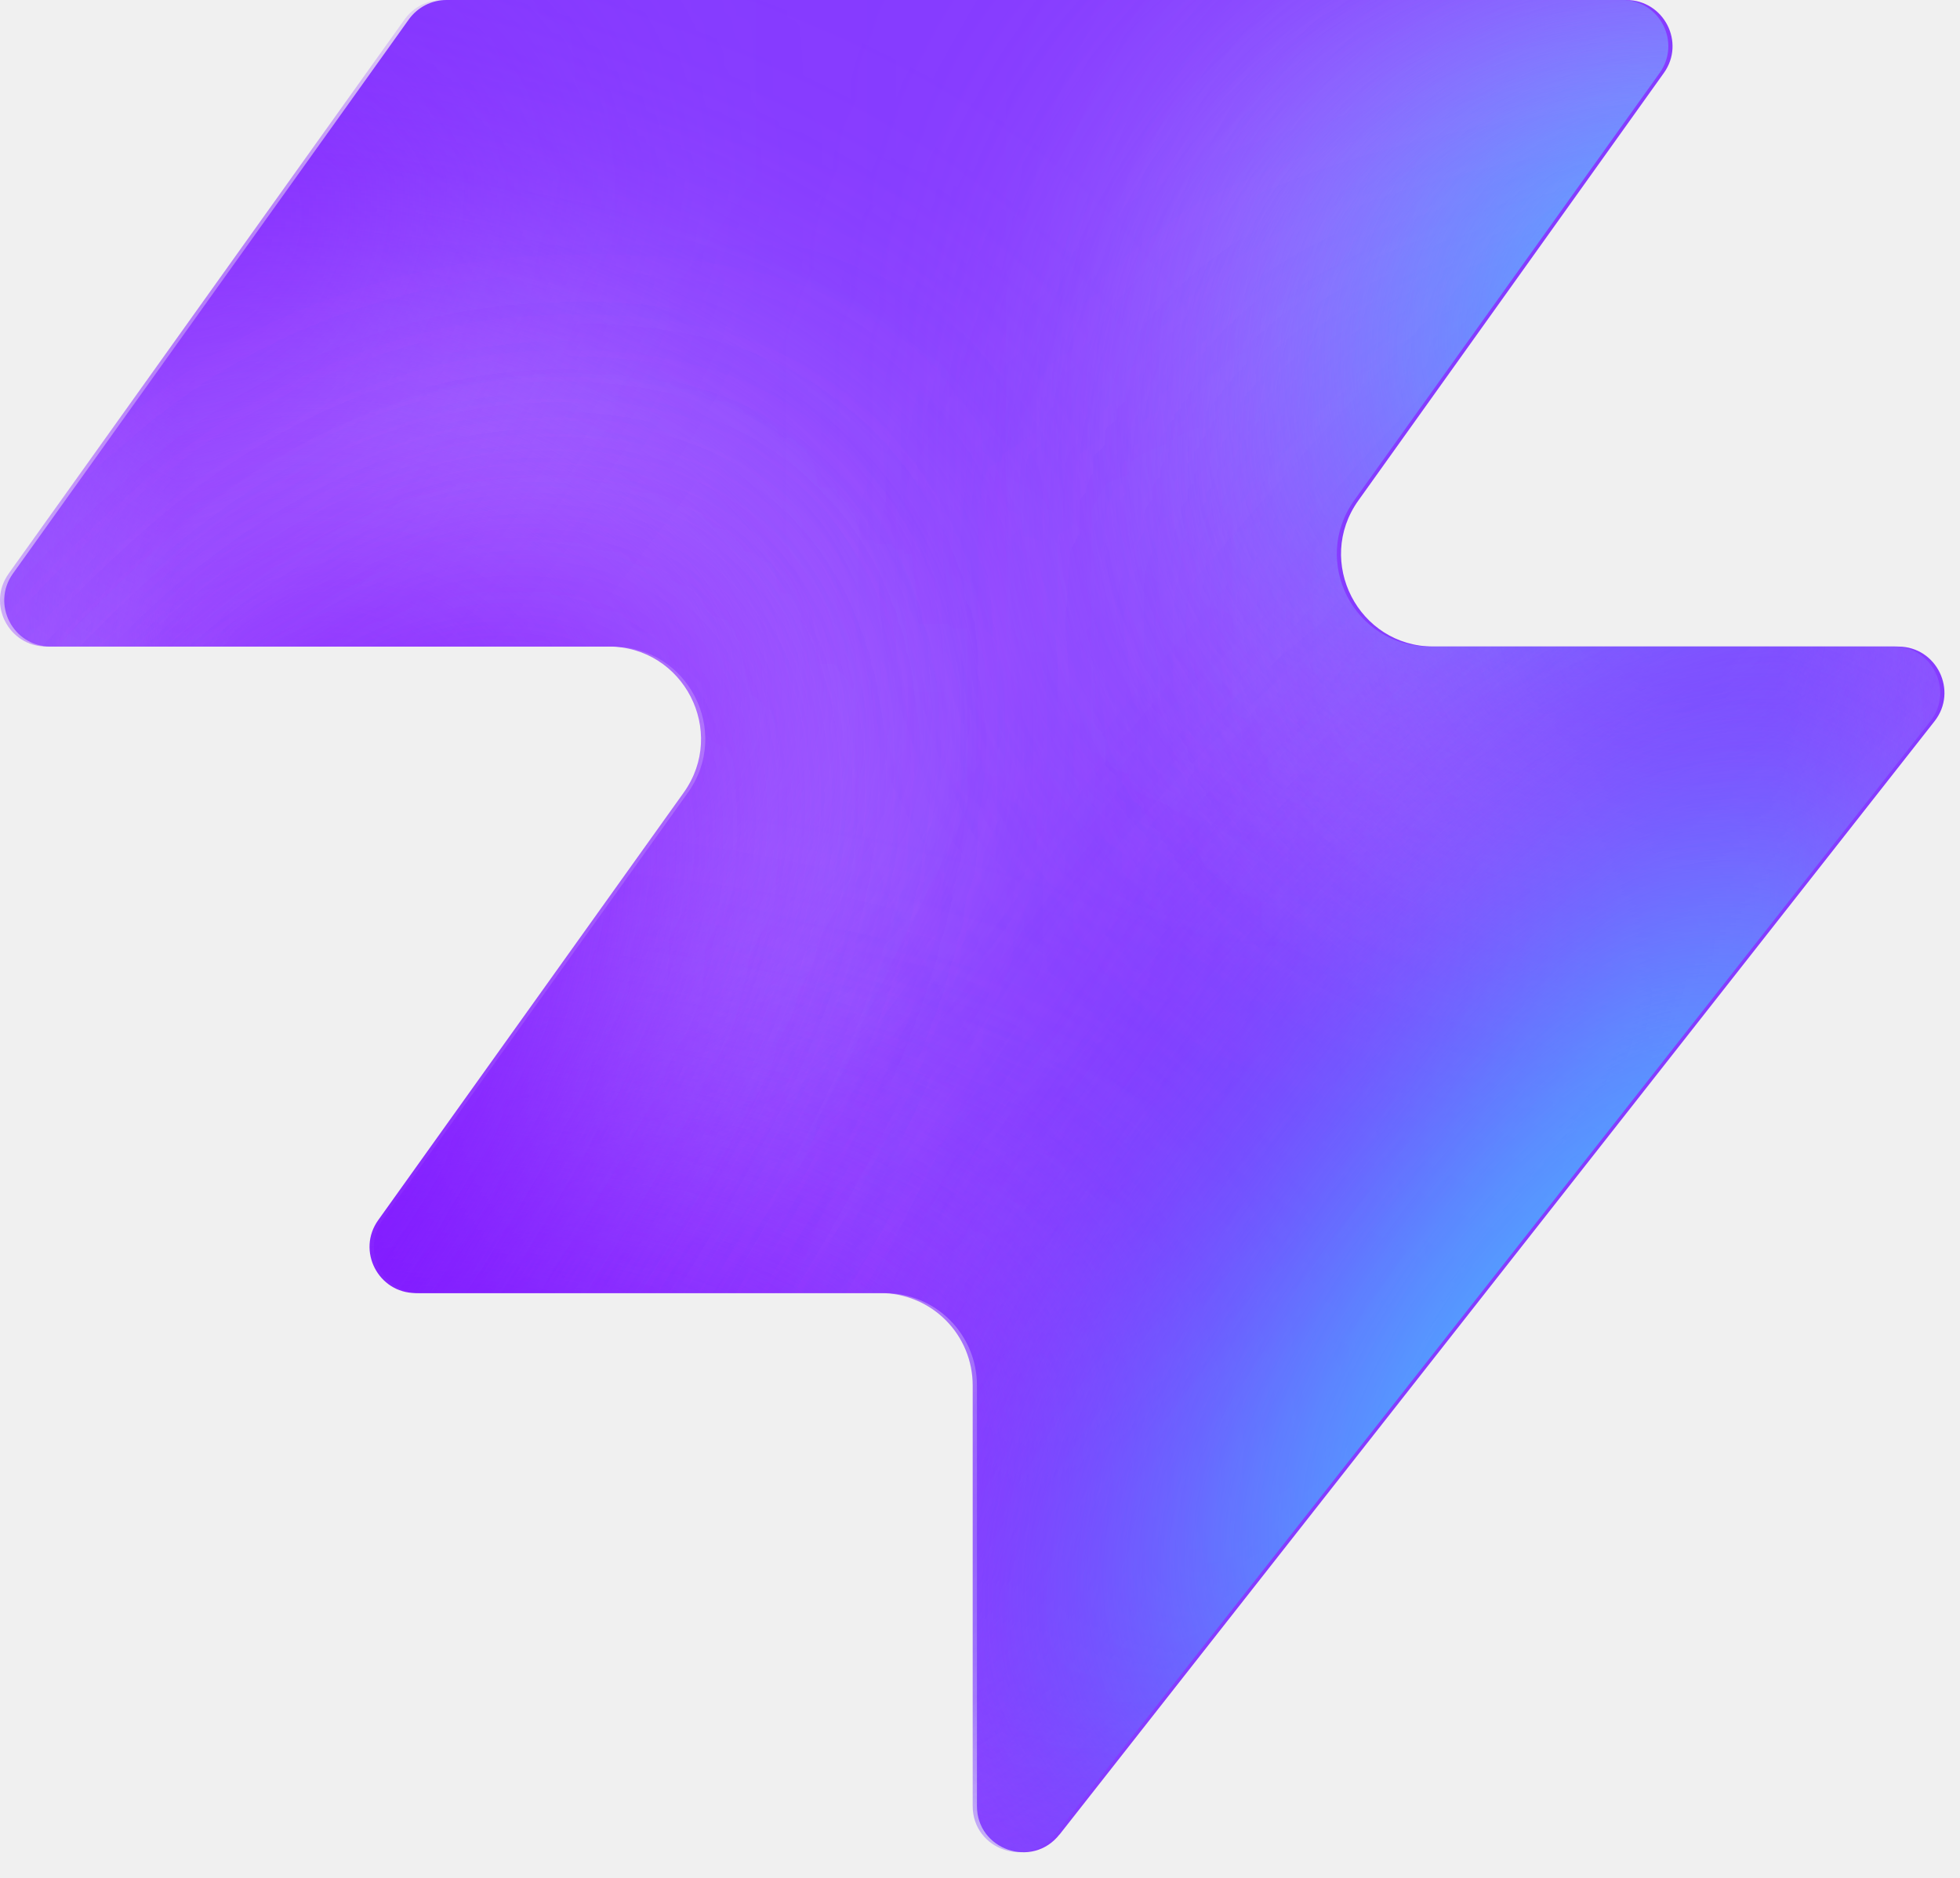
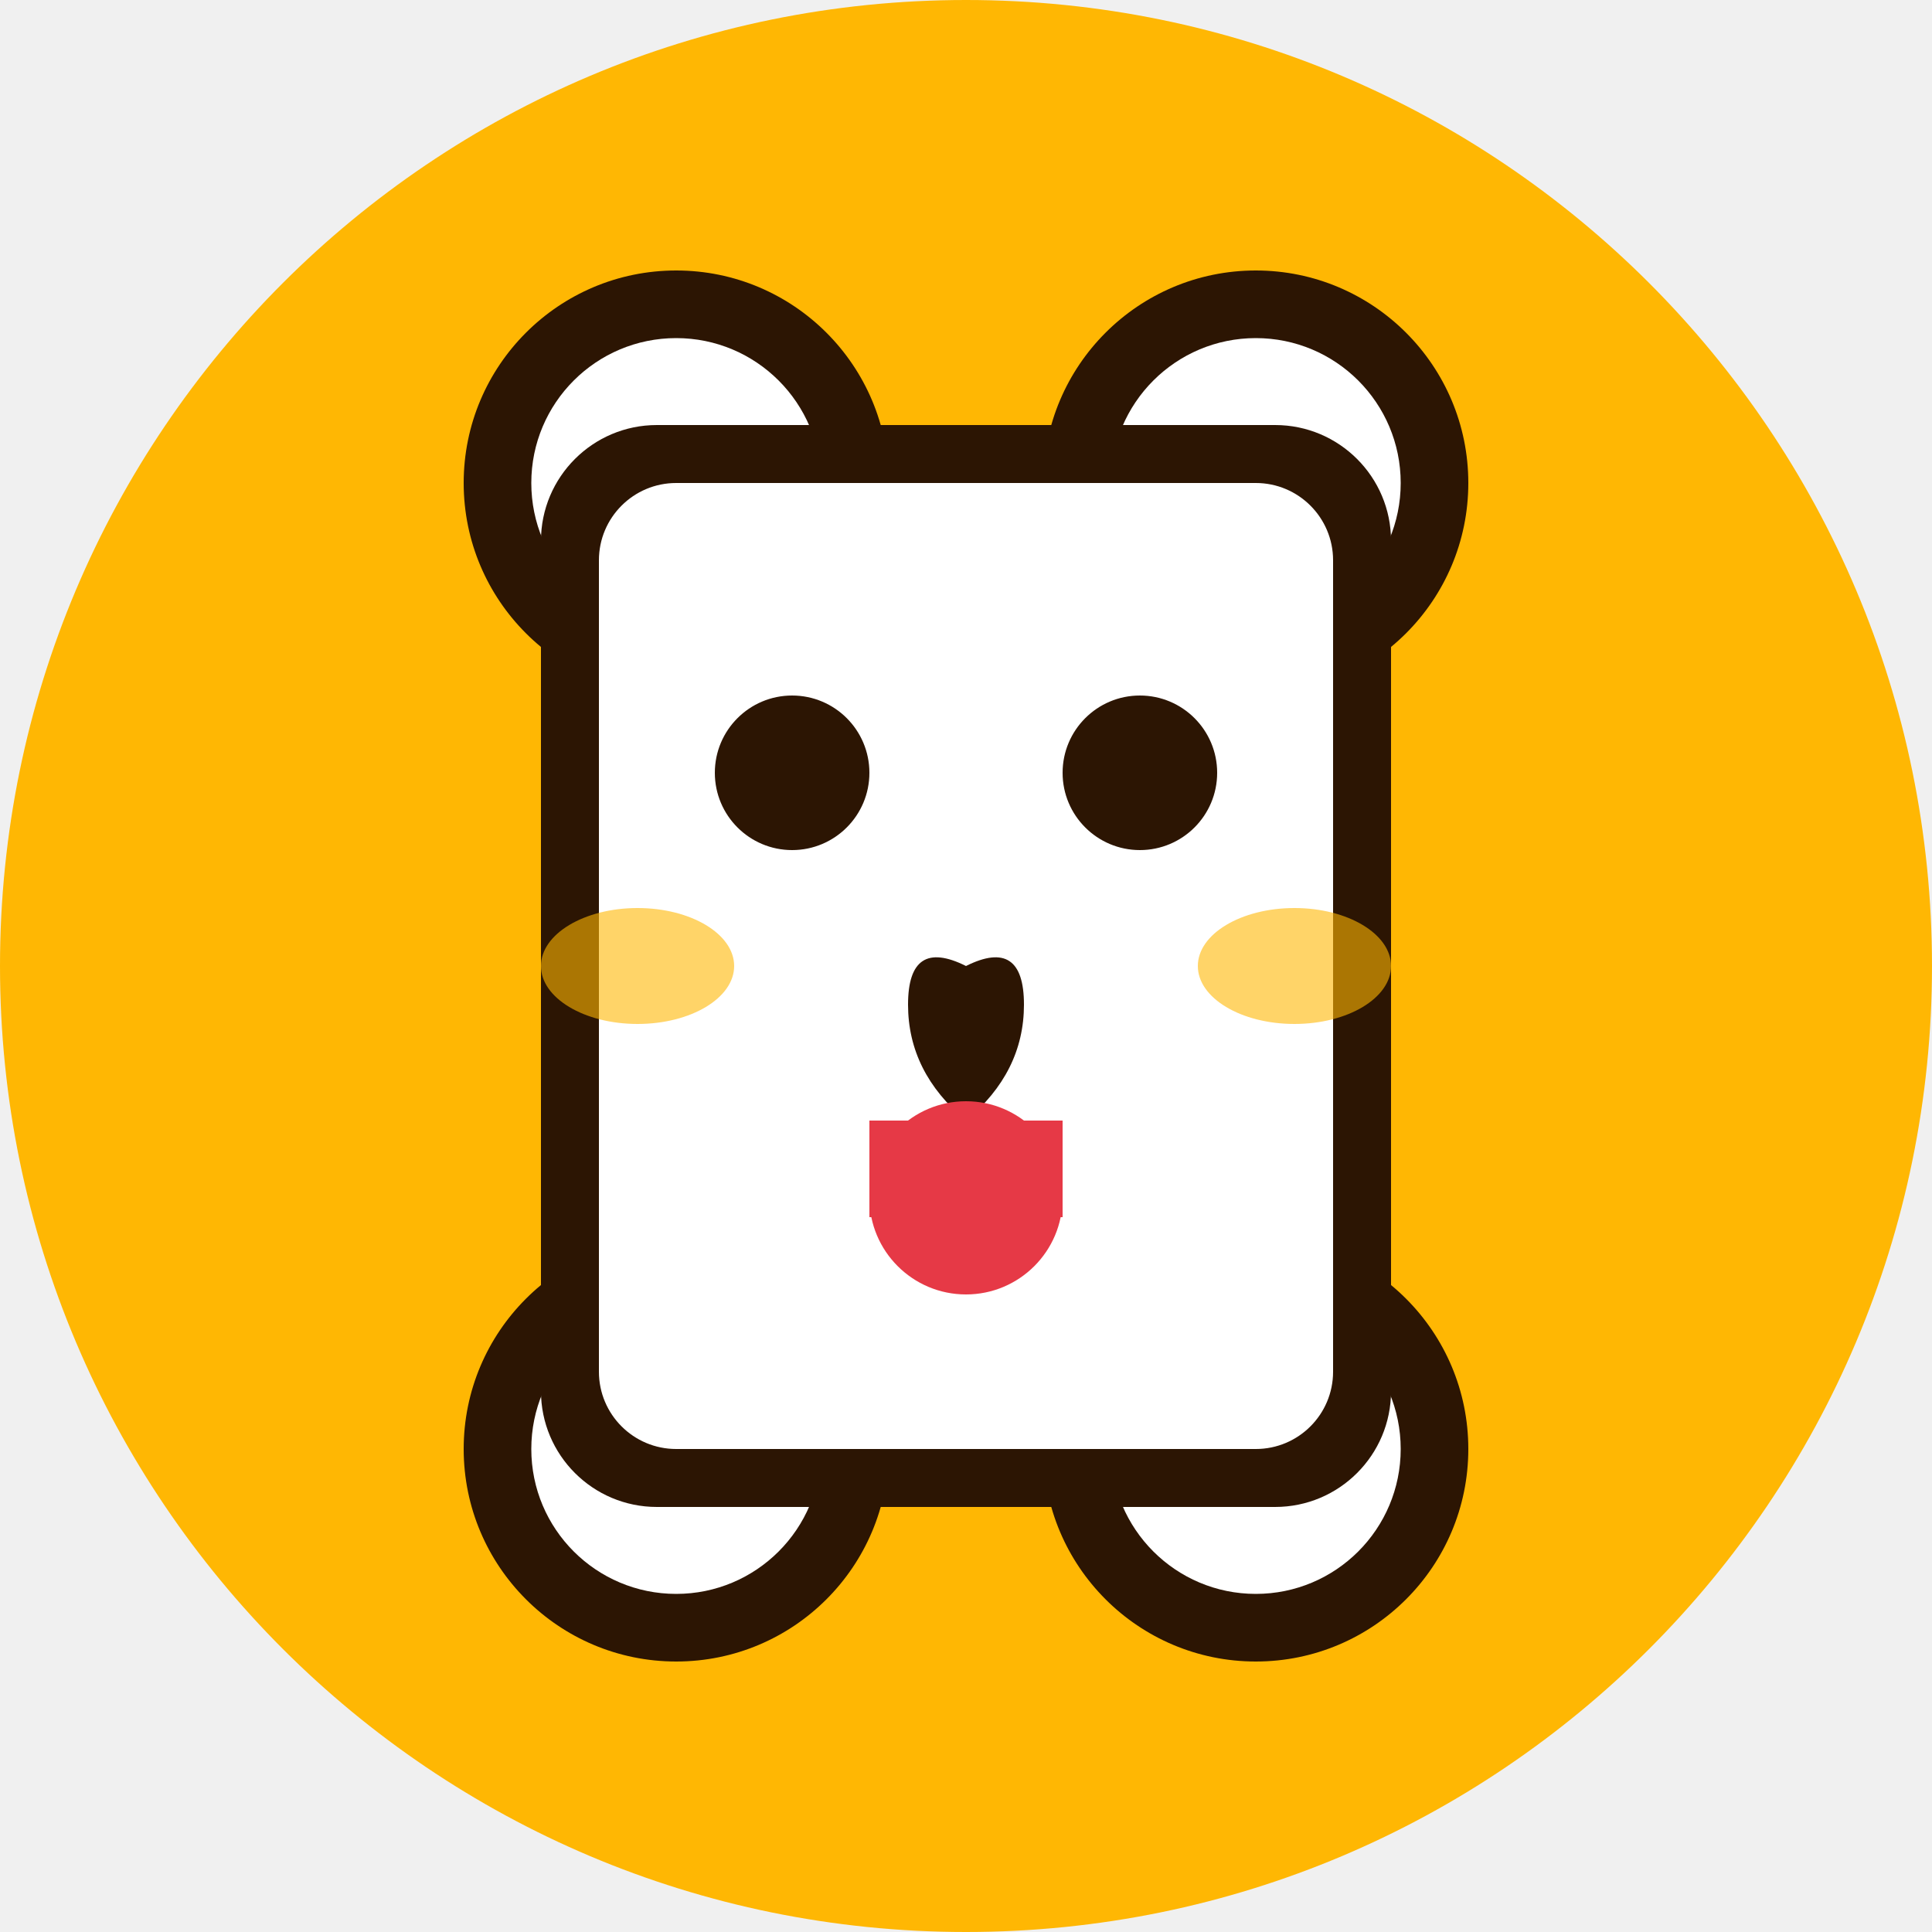
- <svg xmlns="http://www.w3.org/2000/svg" width="48" height="46" fill="none" viewBox="0 0 48 46">
-   <path fill="#863bff" d="M25.946 44.938c-.664.845-2.021.375-2.021-.698V33.937a2.26 2.26 0 0 0-2.262-2.262H10.287c-.92 0-1.456-1.04-.92-1.788l7.48-10.471c1.07-1.497 0-3.578-1.842-3.578H1.237c-.92 0-1.456-1.04-.92-1.788L10.013.474c.214-.297.556-.474.92-.474h28.894c.92 0 1.456 1.04.92 1.788l-7.48 10.471c-1.07 1.498 0 3.579 1.842 3.579h11.377c.943 0 1.473 1.088.89 1.83L25.947 44.94z" style="fill:#863bff;fill:color(display-p3 .525 .23 1);fill-opacity:1" />
-   <mask id="a" width="48" height="46" x="0" y="0" maskUnits="userSpaceOnUse" style="mask-type:alpha">
-     <path fill="#000" d="M25.842 44.938c-.664.844-2.021.375-2.021-.698V33.937a2.26 2.26 0 0 0-2.262-2.262H10.183c-.92 0-1.456-1.04-.92-1.788l7.48-10.471c1.07-1.498 0-3.579-1.842-3.579H1.133c-.92 0-1.456-1.04-.92-1.787L9.91.473c.214-.297.556-.474.92-.474h28.894c.92 0 1.456 1.04.92 1.788l-7.48 10.471c-1.07 1.498 0 3.578 1.842 3.578h11.377c.943 0 1.473 1.088.89 1.832L25.843 44.94z" style="fill:#000;fill-opacity:1" />
-   </mask>
-   <g mask="url(#a)">
-     <g filter="url(#b)">
-       <ellipse cx="5.508" cy="14.704" fill="#ede6ff" rx="5.508" ry="14.704" style="fill:#ede6ff;fill:color(display-p3 .927 .903 1);fill-opacity:1" transform="matrix(.00324 1 1 -.00324 -4.47 31.516)" />
-     </g>
-     <g filter="url(#c)">
-       <ellipse cx="10.399" cy="29.851" fill="#ede6ff" rx="10.399" ry="29.851" style="fill:#ede6ff;fill:color(display-p3 .927 .903 1);fill-opacity:1" transform="matrix(.00324 1 1 -.00324 -39.328 7.883)" />
-     </g>
-     <g filter="url(#d)">
-       <ellipse cx="5.508" cy="30.487" fill="#7e14ff" rx="5.508" ry="30.487" style="fill:#7e14ff;fill:color(display-p3 .492 .077 1);fill-opacity:1" transform="rotate(89.814 -25.913 -14.639)scale(1 -1)" />
-     </g>
-     <g filter="url(#e)">
-       <ellipse cx="5.508" cy="30.599" fill="#7e14ff" rx="5.508" ry="30.599" style="fill:#7e14ff;fill:color(display-p3 .492 .077 1);fill-opacity:1" transform="rotate(89.814 -32.644 -3.334)scale(1 -1)" />
-     </g>
-     <g filter="url(#f)">
-       <ellipse cx="5.508" cy="30.599" fill="#7e14ff" rx="5.508" ry="30.599" style="fill:#7e14ff;fill:color(display-p3 .492 .077 1);fill-opacity:1" transform="matrix(.00324 1 1 -.00324 -34.34 30.47)" />
-     </g>
-     <g filter="url(#g)">
-       <ellipse cx="14.072" cy="22.078" fill="#ede6ff" rx="14.072" ry="22.078" style="fill:#ede6ff;fill:color(display-p3 .927 .903 1);fill-opacity:1" transform="rotate(93.35 24.506 48.493)scale(-1 1)" />
-     </g>
-     <g filter="url(#h)">
-       <ellipse cx="3.47" cy="21.501" fill="#7e14ff" rx="3.47" ry="21.501" style="fill:#7e14ff;fill:color(display-p3 .492 .077 1);fill-opacity:1" transform="rotate(89.009 28.708 47.59)scale(-1 1)" />
-     </g>
-     <g filter="url(#i)">
-       <ellipse cx="3.47" cy="21.501" fill="#7e14ff" rx="3.47" ry="21.501" style="fill:#7e14ff;fill:color(display-p3 .492 .077 1);fill-opacity:1" transform="rotate(89.009 28.708 47.59)scale(-1 1)" />
-     </g>
-     <g filter="url(#j)">
-       <ellipse cx=".387" cy="8.972" fill="#7e14ff" rx="4.407" ry="29.108" style="fill:#7e14ff;fill:color(display-p3 .492 .077 1);fill-opacity:1" transform="rotate(39.51 .387 8.972)" />
-     </g>
-     <g filter="url(#k)">
-       <ellipse cx="47.523" cy="-6.092" fill="#7e14ff" rx="4.407" ry="29.108" style="fill:#7e14ff;fill:color(display-p3 .492 .077 1);fill-opacity:1" transform="rotate(37.892 47.523 -6.092)" />
-     </g>
-     <g filter="url(#l)">
-       <ellipse cx="41.412" cy="6.333" fill="#47bfff" rx="5.971" ry="9.665" style="fill:#47bfff;fill:color(display-p3 .28 .748 1);fill-opacity:1" transform="rotate(37.892 41.412 6.333)" />
-     </g>
-     <g filter="url(#m)">
-       <ellipse cx="-1.879" cy="38.332" fill="#7e14ff" rx="4.407" ry="29.108" style="fill:#7e14ff;fill:color(display-p3 .492 .077 1);fill-opacity:1" transform="rotate(37.892 -1.88 38.332)" />
-     </g>
-     <g filter="url(#n)">
-       <ellipse cx="-1.879" cy="38.332" fill="#7e14ff" rx="4.407" ry="29.108" style="fill:#7e14ff;fill:color(display-p3 .492 .077 1);fill-opacity:1" transform="rotate(37.892 -1.88 38.332)" />
-     </g>
-     <g filter="url(#o)">
-       <ellipse cx="35.651" cy="29.907" fill="#7e14ff" rx="4.407" ry="29.108" style="fill:#7e14ff;fill:color(display-p3 .492 .077 1);fill-opacity:1" transform="rotate(37.892 35.651 29.907)" />
-     </g>
-     <g filter="url(#p)">
-       <ellipse cx="38.418" cy="32.4" fill="#47bfff" rx="5.971" ry="15.297" style="fill:#47bfff;fill:color(display-p3 .28 .748 1);fill-opacity:1" transform="rotate(37.892 38.418 32.4)" />
-     </g>
-   </g>
-   <defs>
-     <filter id="b" width="60.045" height="41.654" x="-19.77" y="16.149" color-interpolation-filters="sRGB" filterUnits="userSpaceOnUse">
-       <feFlood flood-opacity="0" result="BackgroundImageFix" />
-       <feBlend in="SourceGraphic" in2="BackgroundImageFix" result="shape" />
-       <feGaussianBlur result="effect1_foregroundBlur_2002_17158" stdDeviation="7.659" />
-     </filter>
-     <filter id="c" width="90.34" height="51.437" x="-54.613" y="-7.533" color-interpolation-filters="sRGB" filterUnits="userSpaceOnUse">
-       <feFlood flood-opacity="0" result="BackgroundImageFix" />
-       <feBlend in="SourceGraphic" in2="BackgroundImageFix" result="shape" />
-       <feGaussianBlur result="effect1_foregroundBlur_2002_17158" stdDeviation="7.659" />
-     </filter>
-     <filter id="d" width="79.355" height="29.4" x="-49.64" y="2.03" color-interpolation-filters="sRGB" filterUnits="userSpaceOnUse">
-       <feFlood flood-opacity="0" result="BackgroundImageFix" />
-       <feBlend in="SourceGraphic" in2="BackgroundImageFix" result="shape" />
-       <feGaussianBlur result="effect1_foregroundBlur_2002_17158" stdDeviation="4.596" />
-     </filter>
-     <filter id="e" width="79.579" height="29.4" x="-45.045" y="20.029" color-interpolation-filters="sRGB" filterUnits="userSpaceOnUse">
-       <feFlood flood-opacity="0" result="BackgroundImageFix" />
-       <feBlend in="SourceGraphic" in2="BackgroundImageFix" result="shape" />
-       <feGaussianBlur result="effect1_foregroundBlur_2002_17158" stdDeviation="4.596" />
-     </filter>
-     <filter id="f" width="79.579" height="29.4" x="-43.513" y="21.178" color-interpolation-filters="sRGB" filterUnits="userSpaceOnUse">
-       <feFlood flood-opacity="0" result="BackgroundImageFix" />
-       <feBlend in="SourceGraphic" in2="BackgroundImageFix" result="shape" />
-       <feGaussianBlur result="effect1_foregroundBlur_2002_17158" stdDeviation="4.596" />
-     </filter>
-     <filter id="g" width="74.749" height="58.852" x="15.756" y="-17.901" color-interpolation-filters="sRGB" filterUnits="userSpaceOnUse">
-       <feFlood flood-opacity="0" result="BackgroundImageFix" />
-       <feBlend in="SourceGraphic" in2="BackgroundImageFix" result="shape" />
-       <feGaussianBlur result="effect1_foregroundBlur_2002_17158" stdDeviation="7.659" />
-     </filter>
-     <filter id="h" width="61.377" height="25.362" x="23.548" y="2.284" color-interpolation-filters="sRGB" filterUnits="userSpaceOnUse">
-       <feFlood flood-opacity="0" result="BackgroundImageFix" />
-       <feBlend in="SourceGraphic" in2="BackgroundImageFix" result="shape" />
-       <feGaussianBlur result="effect1_foregroundBlur_2002_17158" stdDeviation="4.596" />
-     </filter>
-     <filter id="i" width="61.377" height="25.362" x="23.548" y="2.284" color-interpolation-filters="sRGB" filterUnits="userSpaceOnUse">
-       <feFlood flood-opacity="0" result="BackgroundImageFix" />
-       <feBlend in="SourceGraphic" in2="BackgroundImageFix" result="shape" />
-       <feGaussianBlur result="effect1_foregroundBlur_2002_17158" stdDeviation="4.596" />
-     </filter>
-     <filter id="j" width="56.045" height="63.649" x="-27.636" y="-22.853" color-interpolation-filters="sRGB" filterUnits="userSpaceOnUse">
-       <feFlood flood-opacity="0" result="BackgroundImageFix" />
-       <feBlend in="SourceGraphic" in2="BackgroundImageFix" result="shape" />
-       <feGaussianBlur result="effect1_foregroundBlur_2002_17158" stdDeviation="4.596" />
-     </filter>
-     <filter id="k" width="54.814" height="64.646" x="20.116" y="-38.415" color-interpolation-filters="sRGB" filterUnits="userSpaceOnUse">
-       <feFlood flood-opacity="0" result="BackgroundImageFix" />
-       <feBlend in="SourceGraphic" in2="BackgroundImageFix" result="shape" />
-       <feGaussianBlur result="effect1_foregroundBlur_2002_17158" stdDeviation="4.596" />
-     </filter>
-     <filter id="l" width="33.541" height="35.313" x="24.641" y="-11.323" color-interpolation-filters="sRGB" filterUnits="userSpaceOnUse">
-       <feFlood flood-opacity="0" result="BackgroundImageFix" />
-       <feBlend in="SourceGraphic" in2="BackgroundImageFix" result="shape" />
-       <feGaussianBlur result="effect1_foregroundBlur_2002_17158" stdDeviation="4.596" />
-     </filter>
-     <filter id="m" width="54.814" height="64.646" x="-29.286" y="6.009" color-interpolation-filters="sRGB" filterUnits="userSpaceOnUse">
-       <feFlood flood-opacity="0" result="BackgroundImageFix" />
-       <feBlend in="SourceGraphic" in2="BackgroundImageFix" result="shape" />
-       <feGaussianBlur result="effect1_foregroundBlur_2002_17158" stdDeviation="4.596" />
-     </filter>
-     <filter id="n" width="54.814" height="64.646" x="-29.286" y="6.009" color-interpolation-filters="sRGB" filterUnits="userSpaceOnUse">
-       <feFlood flood-opacity="0" result="BackgroundImageFix" />
-       <feBlend in="SourceGraphic" in2="BackgroundImageFix" result="shape" />
-       <feGaussianBlur result="effect1_foregroundBlur_2002_17158" stdDeviation="4.596" />
-     </filter>
-     <filter id="o" width="54.814" height="64.646" x="8.244" y="-2.416" color-interpolation-filters="sRGB" filterUnits="userSpaceOnUse">
-       <feFlood flood-opacity="0" result="BackgroundImageFix" />
-       <feBlend in="SourceGraphic" in2="BackgroundImageFix" result="shape" />
-       <feGaussianBlur result="effect1_foregroundBlur_2002_17158" stdDeviation="4.596" />
-     </filter>
-     <filter id="p" width="39.409" height="43.623" x="18.713" y="10.588" color-interpolation-filters="sRGB" filterUnits="userSpaceOnUse">
-       <feFlood flood-opacity="0" result="BackgroundImageFix" />
-       <feBlend in="SourceGraphic" in2="BackgroundImageFix" result="shape" />
-       <feGaussianBlur result="effect1_foregroundBlur_2002_17158" stdDeviation="4.596" />
-     </filter>
-   </defs>
+ <svg xmlns="http://www.w3.org/2000/svg" width="32" height="32" viewBox="0 0 100 100" fill="none" aria-hidden="true">
+   <circle cx="50" cy="50" r="50" fill="#FFB703" />
+   <circle cx="35" cy="25" r="11" fill="#2C1503" />
+   <circle cx="35" cy="25" r="7.5" fill="white" />
+   <circle cx="65" cy="25" r="11" fill="#2C1503" />
+   <circle cx="65" cy="25" r="7.5" fill="white" />
+   <circle cx="35" cy="75" r="11" fill="#2C1503" />
+   <circle cx="35" cy="75" r="7.5" fill="white" />
+   <circle cx="65" cy="75" r="11" fill="#2C1503" />
+   <circle cx="65" cy="75" r="7.5" fill="white" />
+   <rect x="28" y="22" width="44" height="56" rx="6" fill="#2C1503" />
+   <rect x="31" y="25" width="38" height="50" rx="4" fill="white" />
+   <circle cx="41" cy="40" r="4" fill="#2C1503" />
+   <circle cx="59" cy="40" r="4" fill="#2C1503" />
+   <ellipse cx="33" cy="50" rx="5" ry="3" fill="#FFB703" opacity="0.6" />
+   <ellipse cx="67" cy="50" rx="5" ry="3" fill="#FFB703" opacity="0.6" />
+   <path d="M47 52 Q47 48.5 50 50 Q53 48.5 53 52 Q53 55.5 50 58 Q47 55.5 47 52 Z" fill="#2C1503" />
+   <ellipse cx="50" cy="62" rx="5" ry="5" fill="#E63946" />
+   <rect x="45" y="58" width="10" height="5" fill="#E63946" />
</svg>
